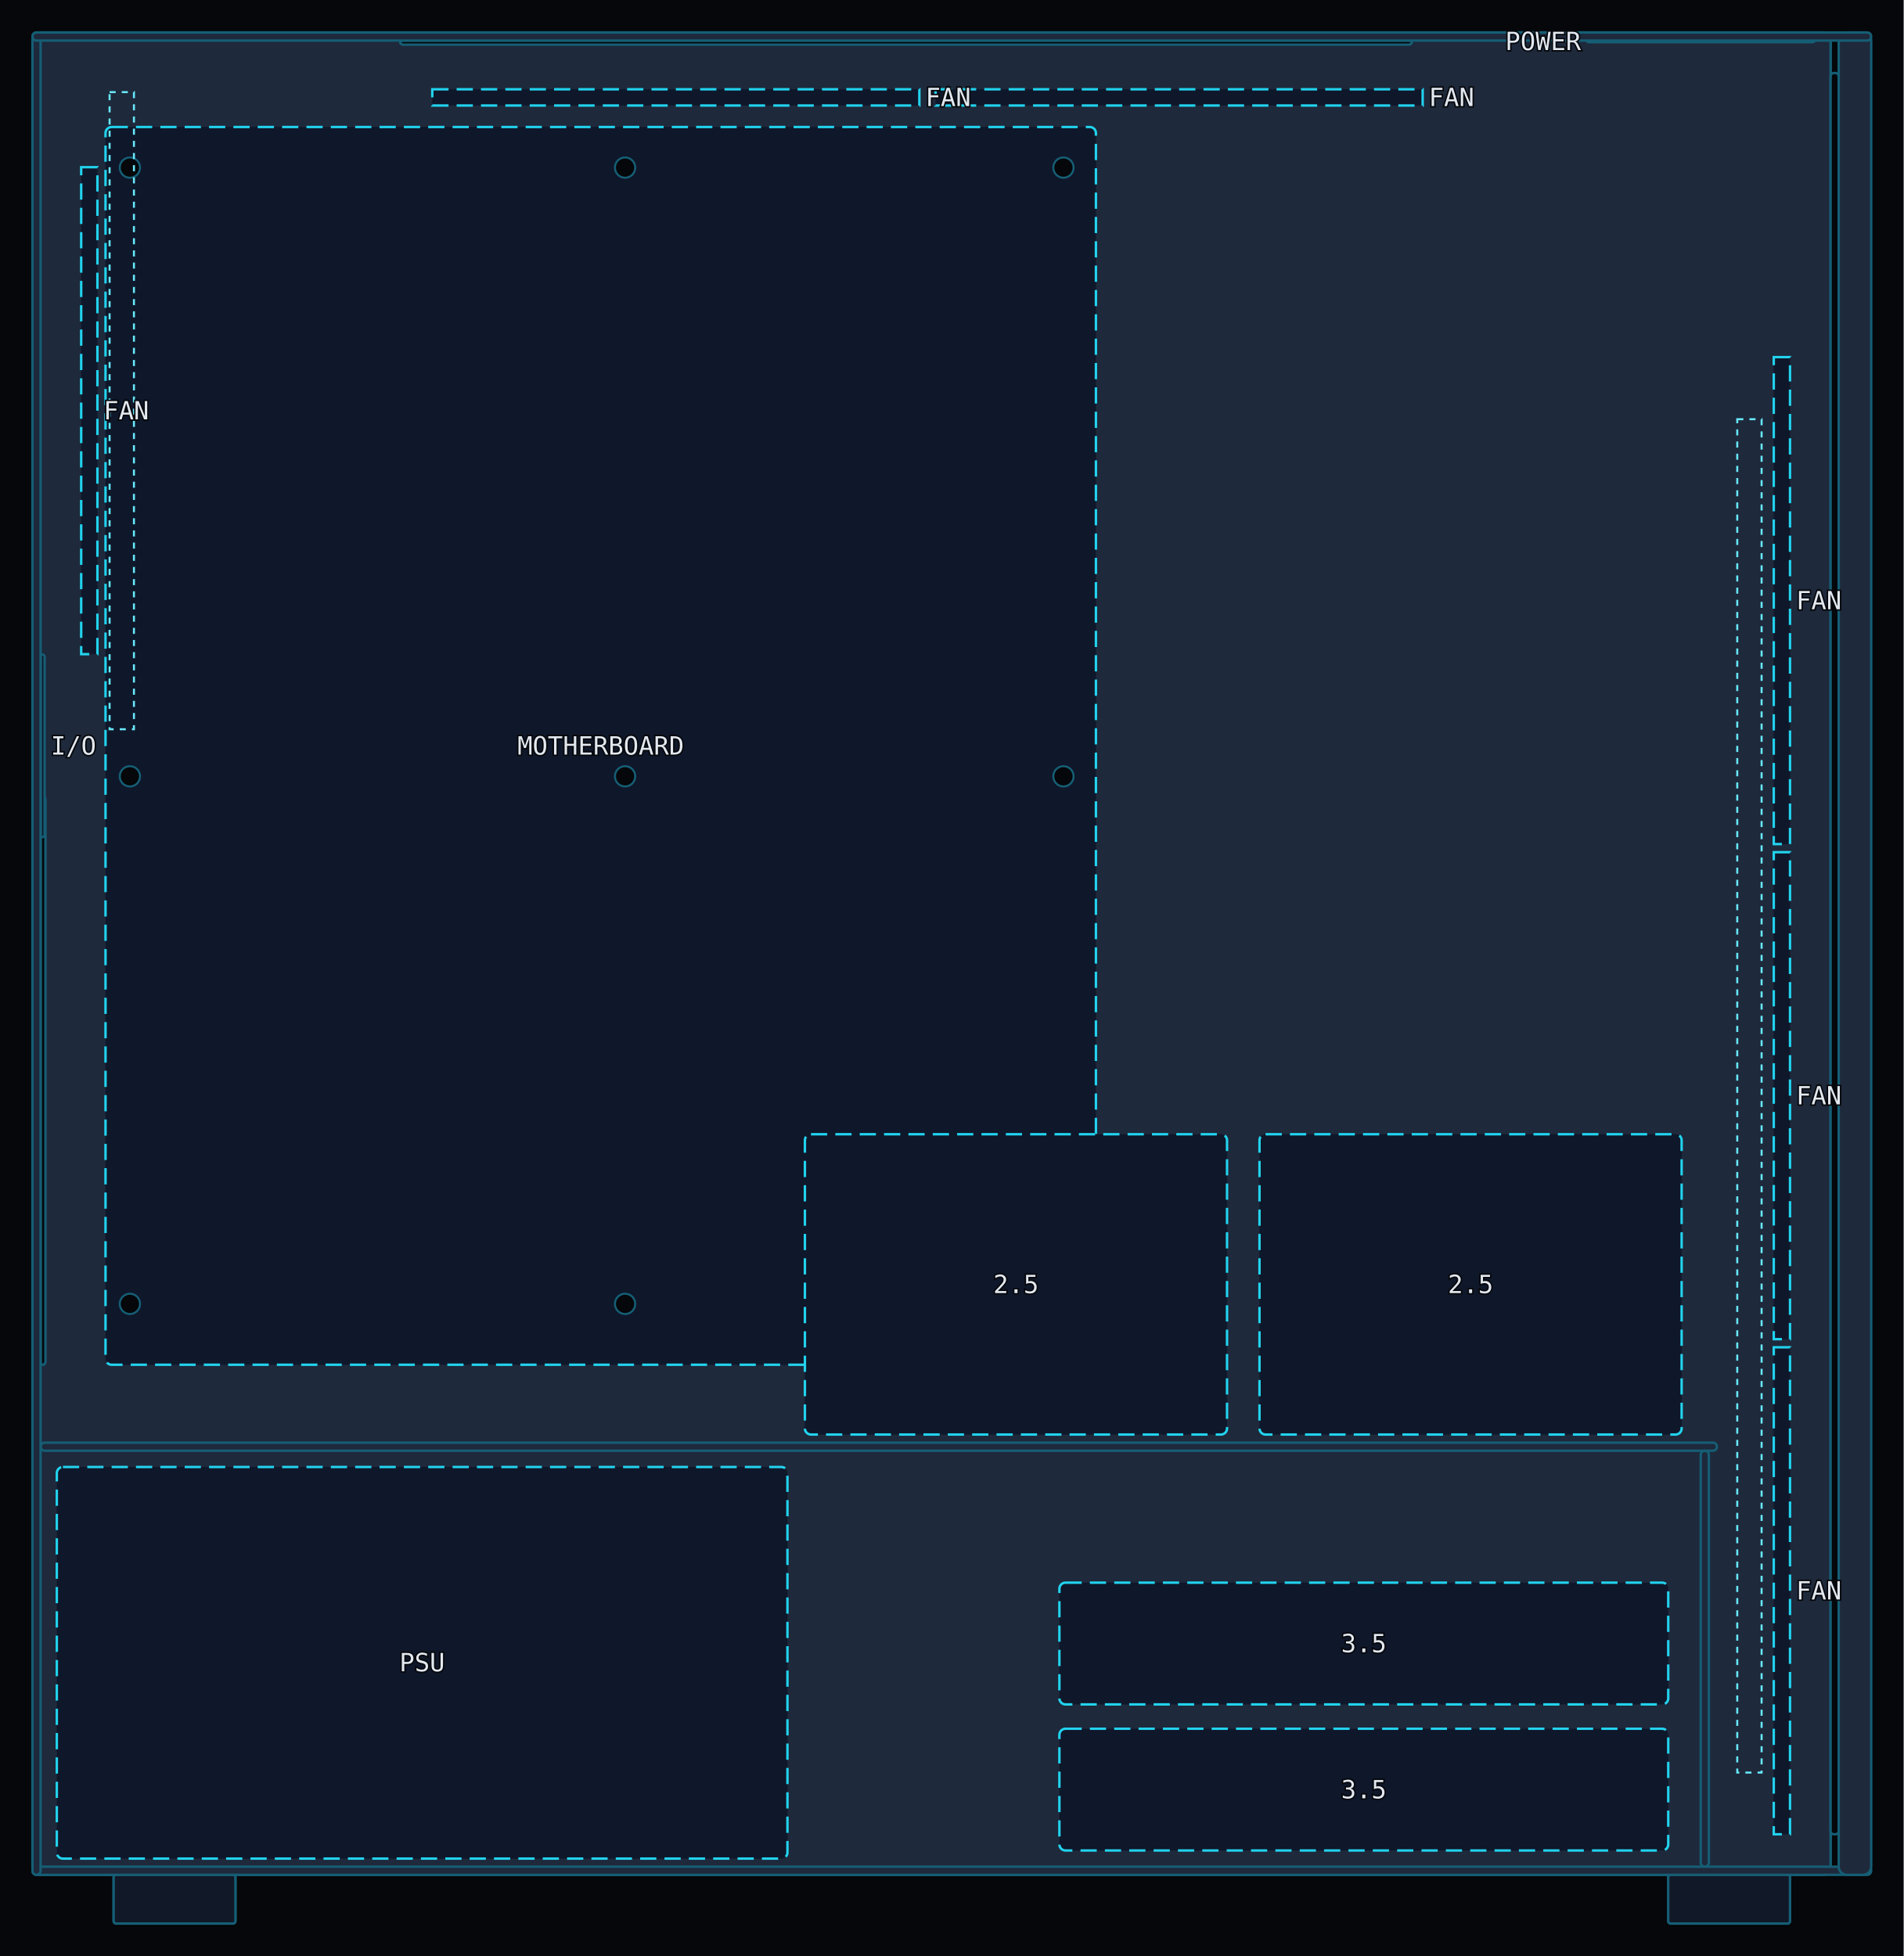
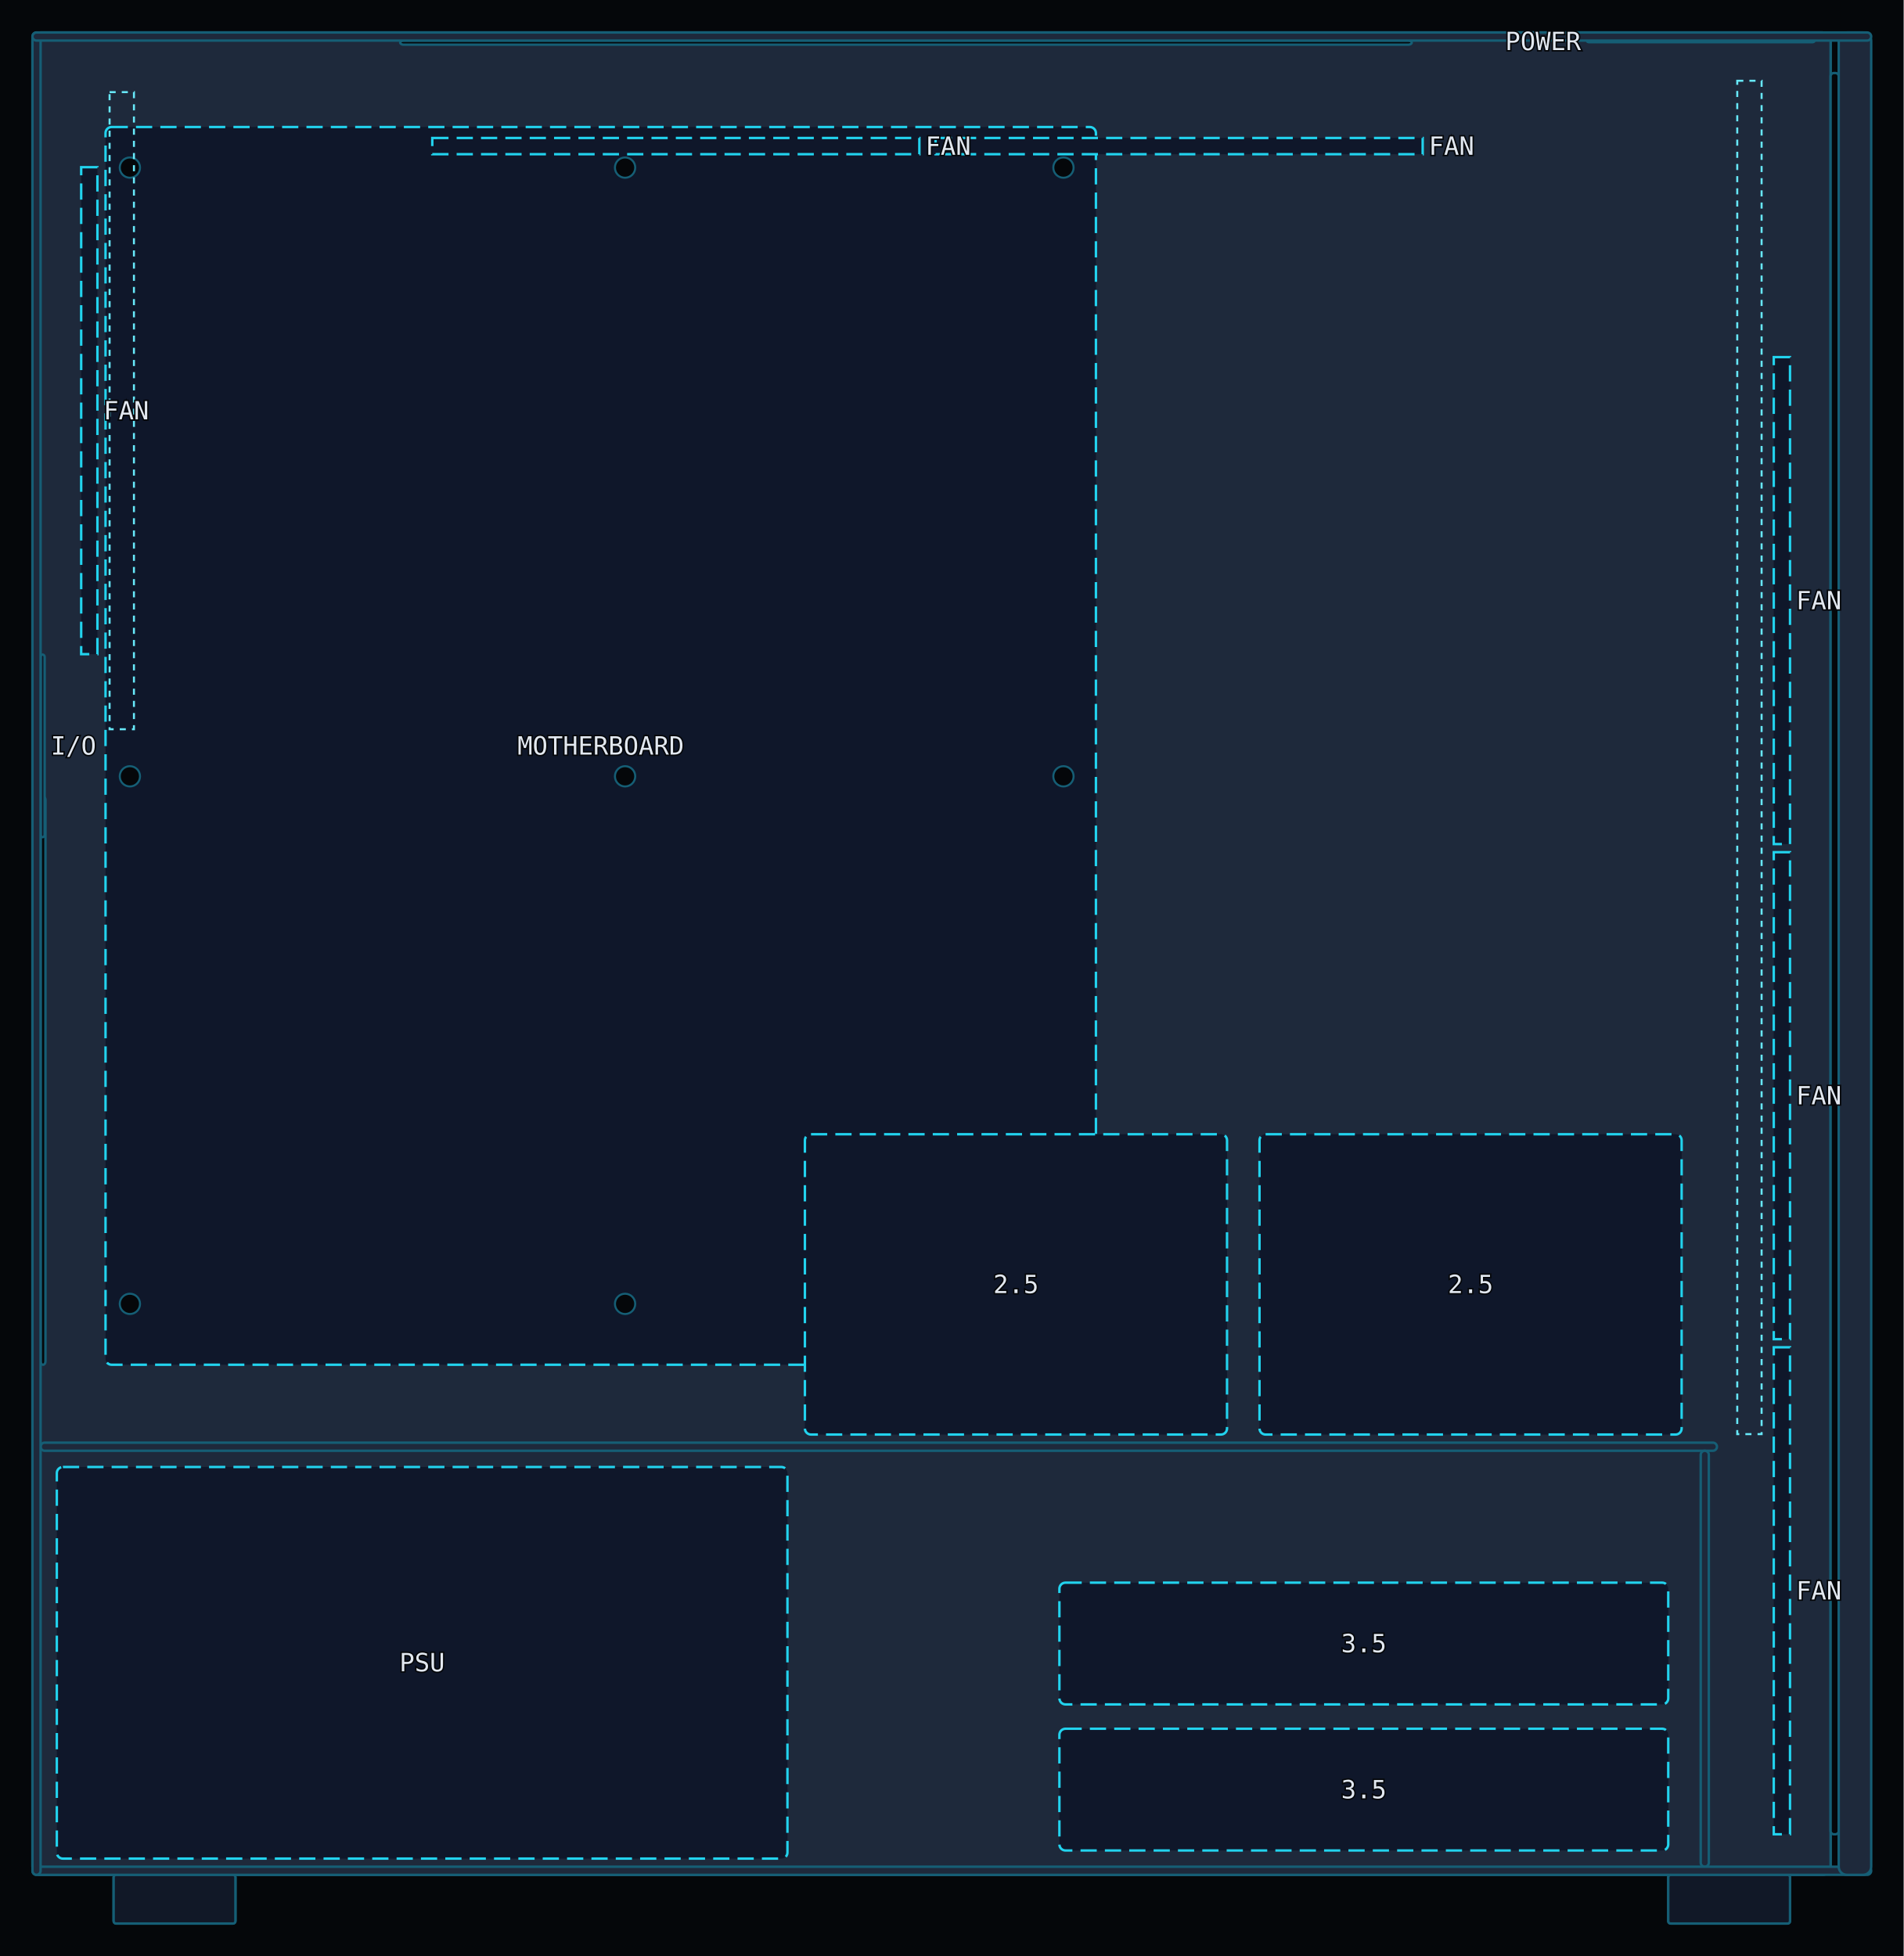
<svg xmlns="http://www.w3.org/2000/svg" viewBox="-8 -8 469 482" role="img" data-catalog-id="corsair-4000d-airflow-black">
  <rect x="-8" y="-8" width="469" height="482" fill="#05070a" />
  <g data-view="front" transform="translate(0 0)">
    <g data-solid="back-side-panel">
      <rect x="0" y="0" width="443" height="454" rx="2" fill="#1e293b" stroke="#155e75" stroke-width="0.6" />
    </g>
    <g data-solid="grommet-1">
      <rect x="326.2" y="231.5" width="24" height="60" rx="0.6" fill="#111827" stroke="#155e75" stroke-width="0.6" />
    </g>
    <g data-solid="grommet-2">
      <rect x="326.2" y="141.5" width="24" height="60" rx="0.6" fill="#111827" stroke="#155e75" stroke-width="0.6" />
    </g>
    <g data-solid="grommet-3">
      <rect x="326.2" y="51.5" width="24" height="60" rx="0.6" fill="#111827" stroke="#155e75" stroke-width="0.6" />
    </g>
    <g data-solid="tray-wall" data-zone="main-chamber">
      <rect x="0" y="0" width="443" height="454" rx="2" fill="#1e293b" stroke="#155e75" stroke-width="0.6" />
    </g>
    <g data-solid="motherboard-tray" data-mount="motherboard-tray" data-zone="main-chamber">
      <rect x="18" y="23.3" width="244" height="305" rx="1.5" fill="#0f172a" stroke="#22d3ee" stroke-width="0.6" stroke-dasharray="4 2" />
    </g>
    <g data-solid="standoff-1">
      <circle cx="24" cy="33.3" r="2.5" fill="#05070a" stroke="#155e75" stroke-width="0.5" />
    </g>
    <g data-solid="standoff-2">
      <circle cx="24" cy="183.3" r="2.5" fill="#05070a" stroke="#155e75" stroke-width="0.5" />
    </g>
    <g data-solid="standoff-3">
      <circle cx="24" cy="313.3" r="2.5" fill="#05070a" stroke="#155e75" stroke-width="0.5" />
    </g>
    <g data-solid="standoff-4">
      <circle cx="146" cy="33.3" r="2.5" fill="#05070a" stroke="#155e75" stroke-width="0.5" />
    </g>
    <g data-solid="standoff-5">
      <circle cx="146" cy="183.3" r="2.5" fill="#05070a" stroke="#155e75" stroke-width="0.5" />
    </g>
    <g data-solid="standoff-6">
      <circle cx="146" cy="313.3" r="2.5" fill="#05070a" stroke="#155e75" stroke-width="0.5" />
    </g>
    <g data-solid="standoff-7">
      <circle cx="254" cy="33.3" r="2.5" fill="#05070a" stroke="#155e75" stroke-width="0.5" />
    </g>
    <g data-solid="standoff-8">
      <circle cx="254" cy="183.3" r="2.5" fill="#05070a" stroke="#155e75" stroke-width="0.5" />
    </g>
    <g data-solid="standoff-9">
      <circle cx="254" cy="313.3" r="2.5" fill="#05070a" stroke="#155e75" stroke-width="0.5" />
    </g>
    <g data-solid="drive-25-1" data-mount="drive-25-1">
      <rect x="190.3" y="271.5" width="104" height="74" rx="1.5" fill="#0f172a" stroke="#22d3ee" stroke-width="0.6" stroke-dasharray="4 2" />
    </g>
    <g data-solid="drive-25-2" data-mount="drive-25-2">
      <rect x="302.3" y="271.5" width="104" height="74" rx="1.5" fill="#0f172a" stroke="#22d3ee" stroke-width="0.6" stroke-dasharray="4 2" />
    </g>
    <g data-solid="foot-1">
      <rect x="20" y="454" width="30" height="12" rx="0.6" fill="#111827" stroke="#155e75" stroke-width="0.6" />
    </g>
    <g data-solid="foot-2">
      <rect x="403" y="454" width="30" height="12" rx="0.6" fill="#111827" stroke="#155e75" stroke-width="0.6" />
    </g>
    <g data-solid="drive-35-1" data-mount="drive-35-1">
      <rect x="253" y="418" width="150" height="30" rx="1.5" fill="#0f172a" stroke="#22d3ee" stroke-width="0.6" stroke-dasharray="4 2" />
    </g>
    <g data-solid="drive-35-2" data-mount="drive-35-2">
      <rect x="253" y="382" width="150" height="30" rx="1.5" fill="#0f172a" stroke="#22d3ee" stroke-width="0.6" stroke-dasharray="4 2" />
    </g>
    <g data-solid="front-io" data-zone="front-panel">
      <rect x="383" y="1.9" width="56" height="0.5" rx="0.6" fill="#111827" stroke="#155e75" stroke-width="0.6" />
    </g>
    <g data-solid="slot-covers">
      <rect x="2" y="188.3" width="1.2" height="140" rx="0.8" fill="#05070a" stroke="#155e75" stroke-width="0.6" />
    </g>
    <g data-solid="psu-bay" data-mount="psu-bay">
      <rect x="6" y="353.5" width="180" height="96.5" rx="1.5" fill="#0f172a" stroke="#22d3ee" stroke-width="0.6" stroke-dasharray="4 2" />
    </g>
    <g data-solid="rad-front" data-mount="rad-front">
-       <rect x="420" y="95.3" width="6" height="333.5" fill="none" stroke="#67e8f9" stroke-width="0.5" stroke-dasharray="1.5 1.5" />
+       <rect x="420" y="11.9" width="6" height="333.5" fill="none" stroke="#67e8f9" stroke-width="0.5" stroke-dasharray="1.5 1.5" />
    </g>
    <g data-solid="rad-rear" data-mount="rad-rear">
      <rect x="19" y="14.7" width="6" height="157" fill="none" stroke="#67e8f9" stroke-width="0.5" stroke-dasharray="1.5 1.5" />
    </g>
    <g data-solid="fan-front-1" data-mount="fan-front-1">
      <rect x="429" y="324" width="4" height="120" fill="#0f172a" stroke="#22d3ee" stroke-width="0.6" stroke-dasharray="4 2" />
    </g>
    <g data-solid="fan-front-2" data-mount="fan-front-2">
      <rect x="429" y="202" width="4" height="120" fill="#0f172a" stroke="#22d3ee" stroke-width="0.6" stroke-dasharray="4 2" />
    </g>
    <g data-solid="fan-front-3" data-mount="fan-front-3">
      <rect x="429" y="80" width="4" height="120" fill="#0f172a" stroke="#22d3ee" stroke-width="0.6" stroke-dasharray="4 2" />
    </g>
    <g data-solid="fan-rear-1" data-mount="fan-rear-1">
      <rect x="12" y="33.2" width="4" height="120" fill="#0f172a" stroke="#22d3ee" stroke-width="0.6" stroke-dasharray="4 2" />
    </g>
    <g data-solid="fan-top-1" data-mount="fan-top-1">
-       <rect x="98.5" y="14" width="120" height="4" fill="#0f172a" stroke="#22d3ee" stroke-width="0.6" stroke-dasharray="4 2" />
+       <rect x="98.5" y="26" width="120" height="4" fill="#0f172a" stroke="#22d3ee" stroke-width="0.6" stroke-dasharray="4 2" />
    </g>
    <g data-solid="fan-top-2" data-mount="fan-top-2">
-       <rect x="222.5" y="14" width="120" height="4" fill="#0f172a" stroke="#22d3ee" stroke-width="0.6" stroke-dasharray="4 2" />
+       <rect x="222.5" y="26" width="120" height="4" fill="#0f172a" stroke="#22d3ee" stroke-width="0.6" stroke-dasharray="4 2" />
    </g>
    <g data-solid="io-cutout">
      <rect x="2" y="153.3" width="1" height="45" rx="0.6" fill="#111827" stroke="#155e75" stroke-width="0.6" />
    </g>
    <g data-solid="foot-3">
      <rect x="20" y="454" width="30" height="12" rx="0.6" fill="#111827" stroke="#155e75" stroke-width="0.6" />
    </g>
    <g data-solid="foot-4">
      <rect x="403" y="454" width="30" height="12" rx="0.6" fill="#111827" stroke="#155e75" stroke-width="0.6" />
    </g>
    <g data-solid="front-panel" data-zone="front-panel">
      <rect x="443" y="10" width="2" height="434" rx="0.8" fill="#05070a" stroke="#155e75" stroke-width="0.6" />
    </g>
    <g data-solid="top-filter">
      <rect x="90.6" y="2" width="249.2" height="1" rx="0.8" fill="#05070a" stroke="#155e75" stroke-width="0.6" />
    </g>
    <g data-solid="psu-shroud" data-zone="psu-shroud">
      <rect x="2" y="347.5" width="413" height="2" rx="1" fill="#1e293b" stroke="#155e75" stroke-width="0.6" />
    </g>
    <g data-solid="shroud-front" data-zone="psu-shroud">
      <rect x="411" y="349.5" width="2" height="102.5" rx="1" fill="#1e293b" stroke="#155e75" stroke-width="0.6" />
    </g>
    <g data-solid="floor">
      <rect x="0" y="452" width="453" height="2" rx="1" fill="#1e293b" stroke="#155e75" stroke-width="0.6" />
    </g>
    <g data-solid="front-frame" data-zone="front-panel">
      <rect x="445" y="0" width="8" height="454" rx="2" fill="#1e293b" stroke="#155e75" stroke-width="0.6" />
    </g>
    <g data-solid="rear-panel">
      <rect x="0" y="0" width="2" height="454" rx="1" fill="#1e293b" stroke="#155e75" stroke-width="0.6" />
    </g>
    <g data-solid="roof">
      <rect x="0" y="0" width="453" height="2" rx="1" fill="#1e293b" stroke="#155e75" stroke-width="0.6" />
    </g>
    <g font-family="ui-monospace, Menlo, Consolas, monospace" font-size="6.2" fill="#e2e8f0" stroke="#05070a" stroke-width="0.7" paint-order="stroke">
      <text x="140" y="175.8" text-anchor="middle" dominant-baseline="central">MOTHERBOARD</text>
      <text x="242.3" y="308.5" text-anchor="middle" dominant-baseline="central">2.5</text>
      <text x="354.3" y="308.5" text-anchor="middle" dominant-baseline="central">2.5</text>
      <text x="328" y="433" text-anchor="middle" dominant-baseline="central">3.5</text>
      <text x="328" y="397" text-anchor="middle" dominant-baseline="central">3.5</text>
      <text x="381.5" y="2.2" text-anchor="end" dominant-baseline="central">POWER</text>
      <text x="96" y="401.7" text-anchor="middle" dominant-baseline="central">PSU</text>
      <text x="434.5" y="384" text-anchor="start" dominant-baseline="central">FAN</text>
      <text x="434.5" y="262" text-anchor="start" dominant-baseline="central">FAN</text>
      <text x="434.5" y="140" text-anchor="start" dominant-baseline="central">FAN</text>
      <text x="17.5" y="93.2" text-anchor="start" dominant-baseline="central">FAN</text>
-       <text x="220" y="16" text-anchor="start" dominant-baseline="central">FAN</text>
-       <text x="344" y="16" text-anchor="start" dominant-baseline="central">FAN</text>
+       <text x="220" y="28" text-anchor="start" dominant-baseline="central">FAN</text>
+       <text x="344" y="28" text-anchor="start" dominant-baseline="central">FAN</text>
      <text x="4.5" y="175.8" text-anchor="start" dominant-baseline="central">I/O</text>
    </g>
  </g>
</svg>
